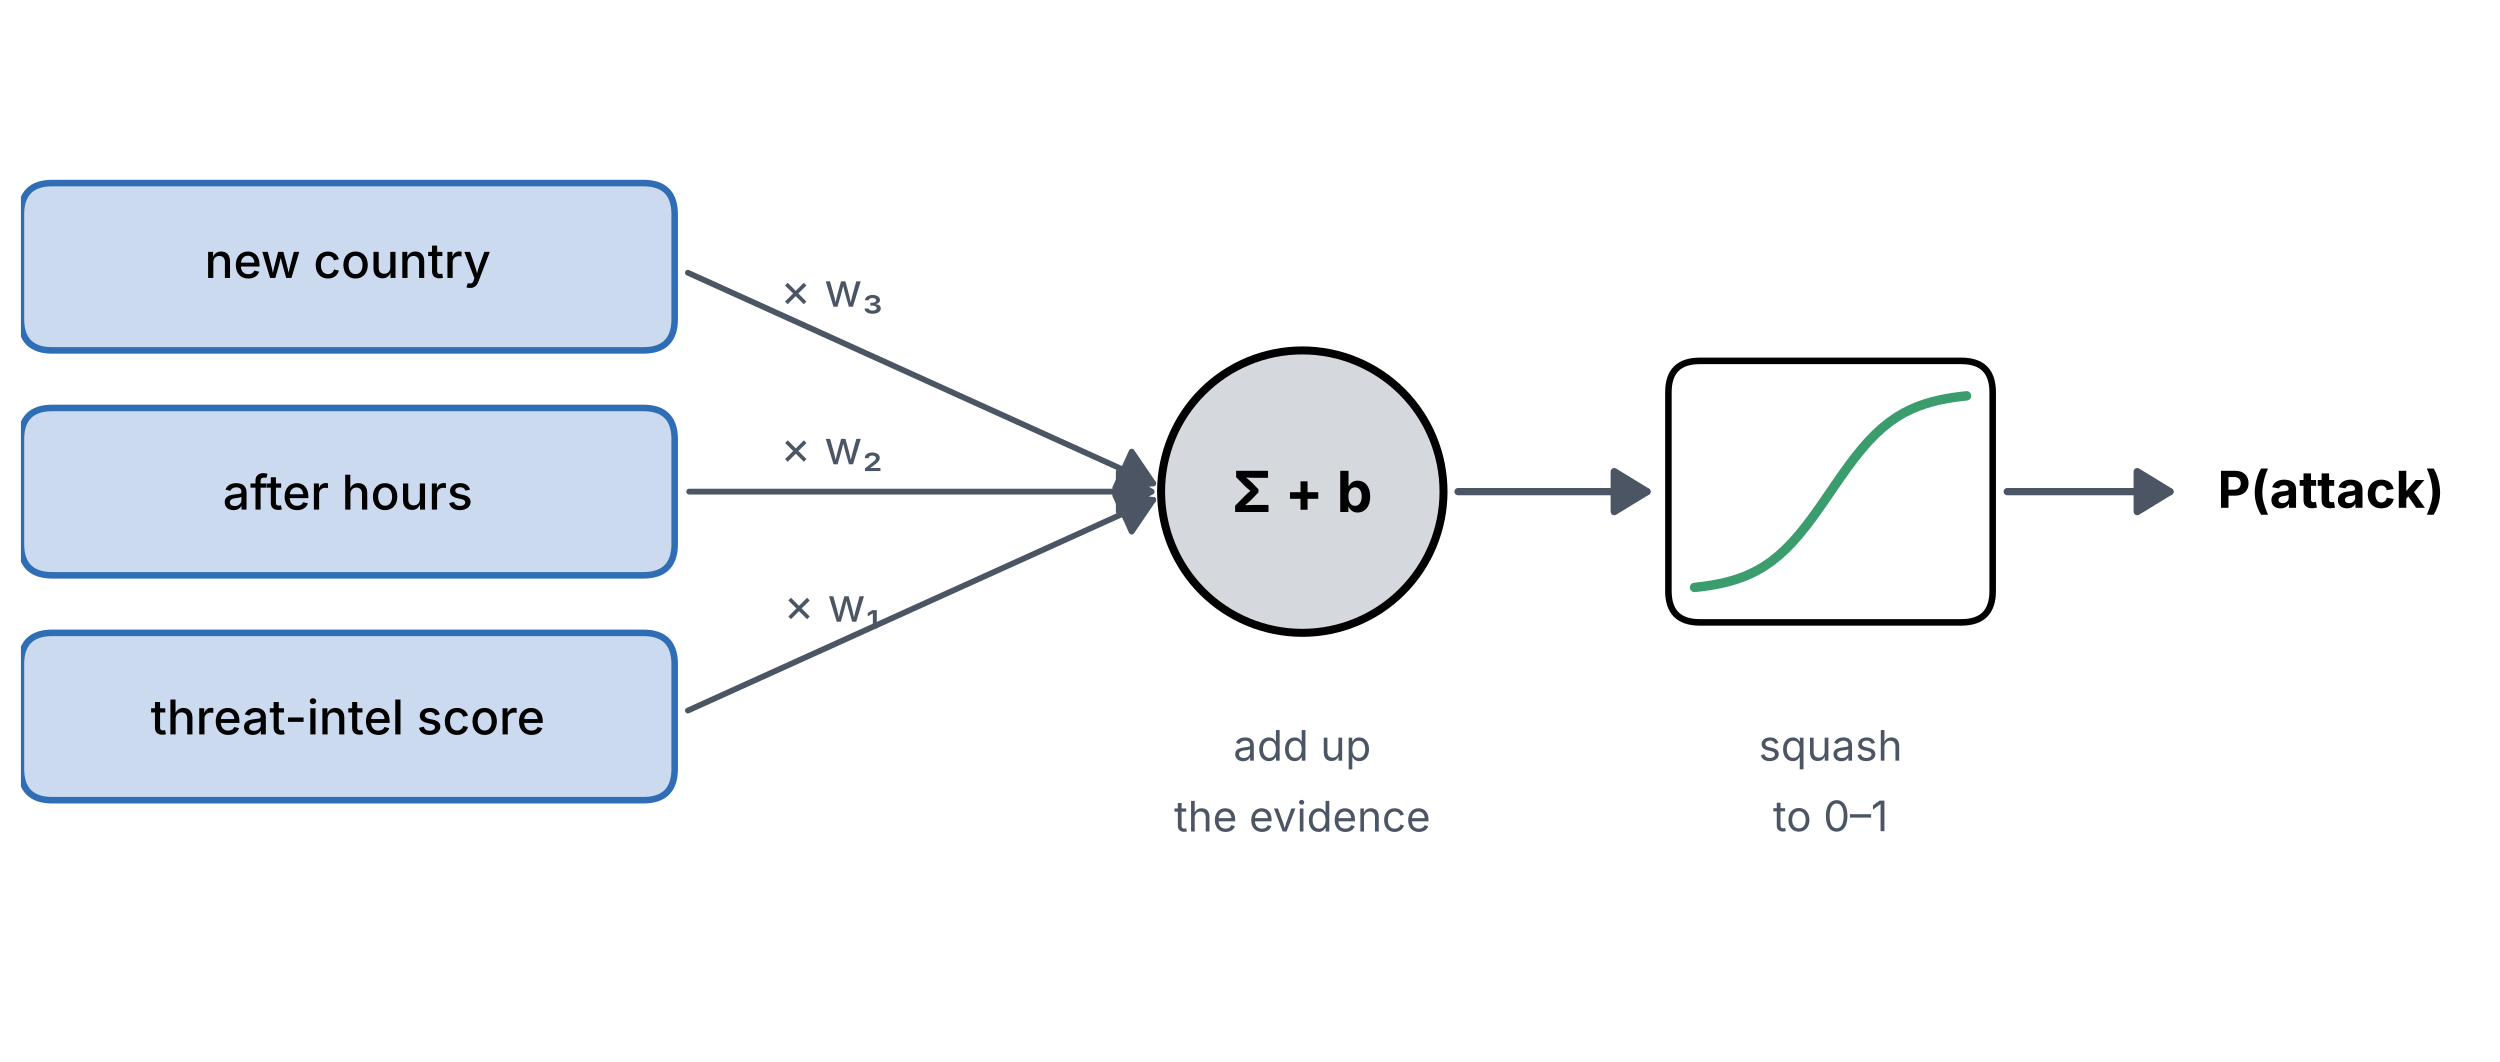
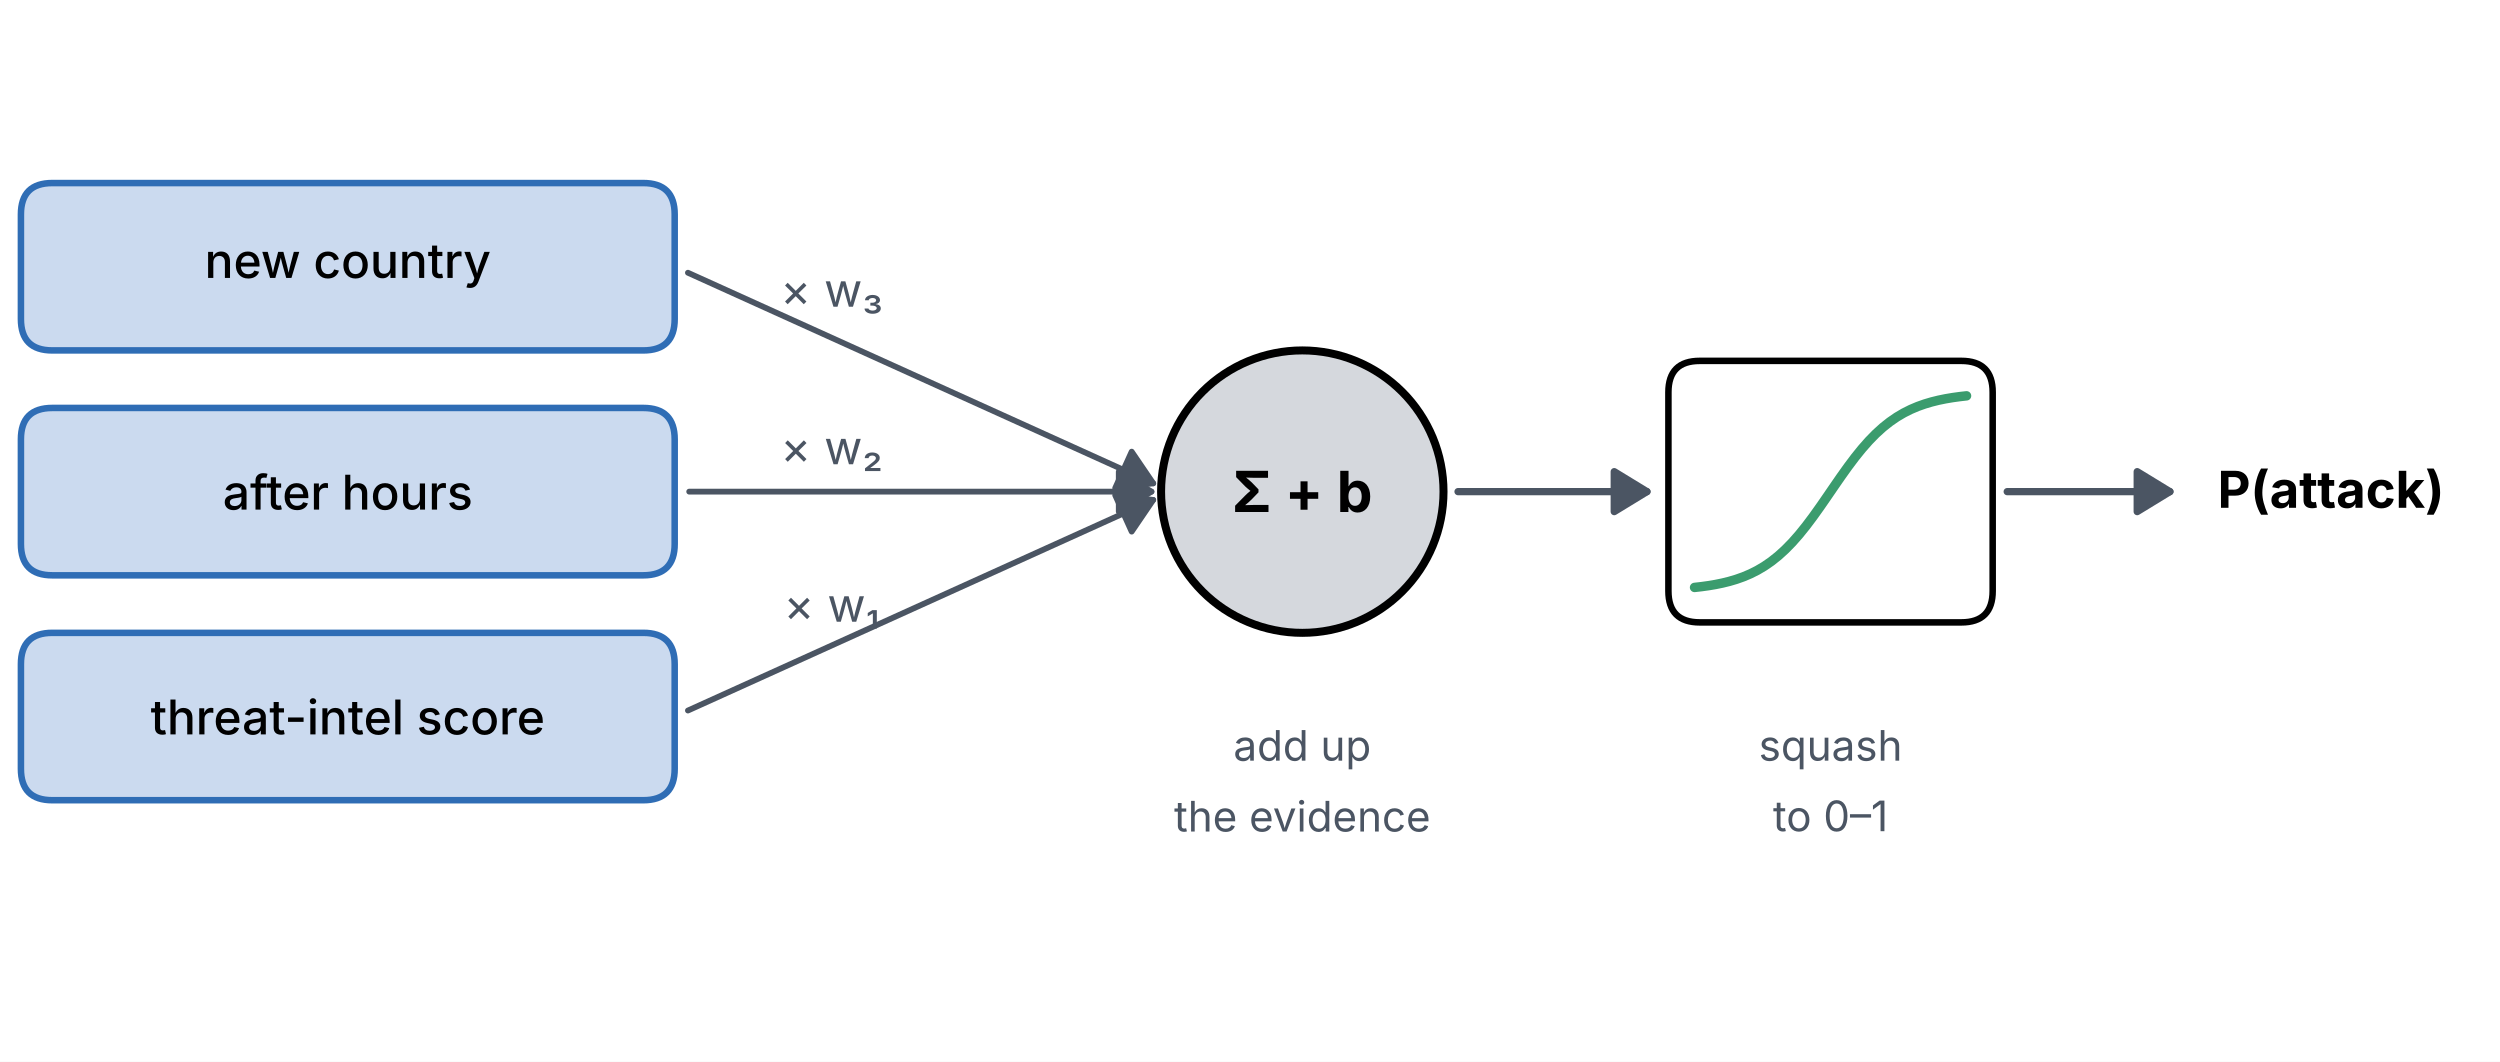
<svg xmlns="http://www.w3.org/2000/svg" width="344.16pt" height="146.16pt" viewBox="0 0 344.16 146.16" version="1.1">
  <defs>
    <style type="text/css">*{stroke-linejoin: round; stroke-linecap: butt}</style>
  </defs>
  <g id="figure_1">
    <g id="patch_1">
      <path d="M 0 146.16  L 344.16 146.16  L 344.16 0  L 0 0  z " style="fill: #ffffff" />
    </g>
    <g id="axes_1">
      <g id="patch_2">
-         <path d="M 94.704 97.814  Q 127.08 83.16 158.757 68.822  " clip-path="url(#pe4acd577bc)" style="fill: none; stroke: #4b5563; stroke-width: 0.8; stroke-linecap: round" />
-         <path d="M 153.523 68.172  L 158.757 68.822  L 155.791 73.183  z " clip-path="url(#pe4acd577bc)" style="fill: #4b5563; stroke: #4b5563; stroke-width: 0.8; stroke-linecap: round" />
+         <path d="M 94.704 97.814  Q 127.08 83.16 158.757 68.822  " style="fill: none; stroke: #4b5563; stroke-width: 0.8; stroke-linecap: round" />
+         <path d="M 153.523 68.172  L 158.757 68.822  L 155.791 73.183  z " style="fill: #4b5563; stroke: #4b5563; stroke-width: 0.8; stroke-linecap: round" />
      </g>
      <g id="patch_3">
-         <path d="M 94.88 67.68  Q 127.081 67.68 158.515 67.68  " clip-path="url(#pe4acd577bc)" style="fill: none; stroke: #4b5563; stroke-width: 0.8; stroke-linecap: round" />
-         <path d="M 154.015 64.93  L 158.515 67.68  L 154.015 70.43  z " clip-path="url(#pe4acd577bc)" style="fill: #4b5563; stroke: #4b5563; stroke-width: 0.8; stroke-linecap: round" />
+         <path d="M 94.88 67.68  Q 127.081 67.68 158.515 67.68  " style="fill: none; stroke: #4b5563; stroke-width: 0.8; stroke-linecap: round" />
+         <path d="M 154.015 64.93  L 158.515 67.68  L 154.015 70.43  z " style="fill: #4b5563; stroke: #4b5563; stroke-width: 0.8; stroke-linecap: round" />
      </g>
      <g id="patch_4">
-         <path d="M 94.704 37.546  Q 127.08 52.2 158.757 66.538  " clip-path="url(#pe4acd577bc)" style="fill: none; stroke: #4b5563; stroke-width: 0.8; stroke-linecap: round" />
-         <path d="M 155.791 62.177  L 158.757 66.538  L 153.523 67.188  z " clip-path="url(#pe4acd577bc)" style="fill: #4b5563; stroke: #4b5563; stroke-width: 0.8; stroke-linecap: round" />
+         <path d="M 94.704 37.546  Q 127.08 52.2 158.757 66.538  " style="fill: none; stroke: #4b5563; stroke-width: 0.8; stroke-linecap: round" />
+         <path d="M 155.791 62.177  L 158.757 66.538  L 153.523 67.188  z " style="fill: #4b5563; stroke: #4b5563; stroke-width: 0.8; stroke-linecap: round" />
      </g>
      <g id="patch_5">
-         <path d="M 179.28 87.12  C 184.436 87.12 189.381 85.072 193.026 81.426  C 196.672 77.781 198.72 72.836 198.72 67.68  C 198.72 62.524 196.672 57.579 193.026 53.934  C 189.381 50.288 184.436 48.24 179.28 48.24  C 174.124 48.24 169.179 50.288 165.534 53.934  C 161.888 57.579 159.84 62.524 159.84 67.68  C 159.84 72.836 161.888 77.781 165.534 81.426  C 169.179 85.072 174.124 87.12 179.28 87.12  z " clip-path="url(#pe4acd577bc)" style="fill: #d5d8dd; stroke: #000000; stroke-width: 1.1; stroke-linejoin: miter" />
+         <path d="M 179.28 87.12  C 184.436 87.12 189.381 85.072 193.026 81.426  C 196.672 77.781 198.72 72.836 198.72 67.68  C 198.72 62.524 196.672 57.579 193.026 53.934  C 189.381 50.288 184.436 48.24 179.28 48.24  C 174.124 48.24 169.179 50.288 165.534 53.934  C 161.888 57.579 159.84 62.524 159.84 67.68  C 159.84 72.836 161.888 77.781 165.534 81.426  C 169.179 85.072 174.124 87.12 179.28 87.12  z " style="fill: #d5d8dd; stroke: #000000; stroke-width: 1.1; stroke-linejoin: miter" />
      </g>
      <g id="patch_6">
-         <path d="M 200.719 67.68  Q 214.201 67.68 226.724 67.68  " clip-path="url(#pe4acd577bc)" style="fill: none; stroke: #4b5563; stroke-linecap: round" />
-         <path d="M 222.224 64.93  L 226.724 67.68  L 222.224 70.43  z " clip-path="url(#pe4acd577bc)" style="fill: #4b5563; stroke: #4b5563; stroke-linecap: round" />
+         <path d="M 200.719 67.68  Q 214.201 67.68 226.724 67.68  " style="fill: none; stroke: #4b5563; stroke-linecap: round" />
+         <path d="M 222.224 64.93  L 226.724 67.68  L 222.224 70.43  z " style="fill: #4b5563; stroke: #4b5563; stroke-linecap: round" />
      </g>
      <g id="patch_7">
-         <path d="M 276.321 67.68  Q 287.999 67.68 298.718 67.68  " clip-path="url(#pe4acd577bc)" style="fill: none; stroke: #4b5563; stroke-linecap: round" />
-         <path d="M 294.218 64.93  L 298.718 67.68  L 294.218 70.43  z " clip-path="url(#pe4acd577bc)" style="fill: #4b5563; stroke: #4b5563; stroke-linecap: round" />
+         <path d="M 276.321 67.68  Q 287.999 67.68 298.718 67.68  " style="fill: none; stroke: #4b5563; stroke-linecap: round" />
+         <path d="M 294.218 64.93  L 298.718 67.68  L 294.218 70.43  z " style="fill: #4b5563; stroke: #4b5563; stroke-linecap: round" />
      </g>
      <g id="patch_8">
-         <path d="M 7.2 110.16  L 88.56 110.16  Q 92.88 110.16 92.88 105.84  L 92.88 91.44  Q 92.88 87.12 88.56 87.12  L 7.2 87.12  Q 2.88 87.12 2.88 91.44  L 2.88 105.84  Q 2.88 110.16 7.2 110.16  z " clip-path="url(#pe4acd577bc)" style="fill: #cbdaef; stroke: #2f6db5; stroke-width: 0.9; stroke-linejoin: miter" />
+         <path d="M 7.2 110.16  L 88.56 110.16  Q 92.88 110.16 92.88 105.84  L 92.88 91.44  Q 92.88 87.12 88.56 87.12  L 7.2 87.12  Q 2.88 87.12 2.88 91.44  L 2.88 105.84  Q 2.88 110.16 7.2 110.16  z " style="fill: #cbdaef; stroke: #2f6db5; stroke-width: 0.9; stroke-linejoin: miter" />
      </g>
      <g id="patch_9">
-         <path d="M 7.2 79.2  L 88.56 79.2  Q 92.88 79.2 92.88 74.88  L 92.88 60.48  Q 92.88 56.16 88.56 56.16  L 7.2 56.16  Q 2.88 56.16 2.88 60.48  L 2.88 74.88  Q 2.88 79.2 7.2 79.2  z " clip-path="url(#pe4acd577bc)" style="fill: #cbdaef; stroke: #2f6db5; stroke-width: 0.9; stroke-linejoin: miter" />
+         <path d="M 7.2 79.2  L 88.56 79.2  Q 92.88 79.2 92.88 74.88  L 92.88 60.48  Q 92.88 56.16 88.56 56.16  L 7.2 56.16  Q 2.88 56.16 2.88 60.48  L 2.88 74.88  Q 2.88 79.2 7.2 79.2  z " style="fill: #cbdaef; stroke: #2f6db5; stroke-width: 0.9; stroke-linejoin: miter" />
      </g>
      <g id="patch_10">
-         <path d="M 7.2 48.24  L 88.56 48.24  Q 92.88 48.24 92.88 43.92  L 92.88 29.52  Q 92.88 25.2 88.56 25.2  L 7.2 25.2  Q 2.88 25.2 2.88 29.52  L 2.88 43.92  Q 2.88 48.24 7.2 48.24  z " clip-path="url(#pe4acd577bc)" style="fill: #cbdaef; stroke: #2f6db5; stroke-width: 0.9; stroke-linejoin: miter" />
+         <path d="M 7.2 48.24  L 88.56 48.24  Q 92.88 48.24 92.88 43.92  L 92.88 29.52  Q 92.88 25.2 88.56 25.2  L 7.2 25.2  Q 2.88 25.2 2.88 29.52  L 2.88 43.92  Q 2.88 48.24 7.2 48.24  z " style="fill: #cbdaef; stroke: #2f6db5; stroke-width: 0.9; stroke-linejoin: miter" />
      </g>
      <g id="patch_11">
-         <path d="M 234 85.68  L 270 85.68  Q 274.32 85.68 274.32 81.36  L 274.32 54  Q 274.32 49.68 270 49.68  L 234 49.68  Q 229.68 49.68 229.68 54  L 229.68 81.36  Q 229.68 85.68 234 85.68  z " clip-path="url(#pe4acd577bc)" style="fill: #ffffff; stroke: #000000; stroke-width: 0.9; stroke-linejoin: miter" />
+         <path d="M 234 85.68  L 270 85.68  Q 274.32 85.68 274.32 81.36  L 274.32 54  Q 274.32 49.68 270 49.68  L 234 49.68  Q 229.68 49.68 229.68 54  L 229.68 81.36  Q 229.68 85.68 234 85.68  z " style="fill: #ffffff; stroke: #000000; stroke-width: 0.9; stroke-linejoin: miter" />
      </g>
      <g id="line2d_1">
-         <path d="M 233.28 80.868  L 234.24 80.758  L 235.2 80.625  L 236.16 80.463  L 237.12 80.267  L 238.08 80.03  L 239.04 79.745  L 240 79.404  L 240.96 78.997  L 241.92 78.515  L 242.88 77.948  L 243.84 77.287  L 244.8 76.524  L 245.76 75.652  L 246.72 74.671  L 247.68 73.581  L 248.64 72.39  L 249.6 71.113  L 250.56 69.768  L 251.52 68.381  L 252.48 66.979  L 253.44 65.592  L 254.4 64.247  L 255.36 62.97  L 256.32 61.779  L 257.28 60.689  L 258.24 59.708  L 259.2 58.836  L 260.16 58.073  L 261.12 57.412  L 262.08 56.845  L 263.04 56.363  L 264 55.956  L 264.96 55.615  L 265.92 55.33  L 266.88 55.093  L 267.84 54.897  L 268.8 54.735  L 269.76 54.602  L 270.72 54.492  " clip-path="url(#pe4acd577bc)" style="fill: none; stroke: #3b9c6e; stroke-width: 1.3; stroke-linecap: round" />
+         <path d="M 233.28 80.868  L 234.24 80.758  L 235.2 80.625  L 236.16 80.463  L 237.12 80.267  L 238.08 80.03  L 239.04 79.745  L 240 79.404  L 240.96 78.997  L 241.92 78.515  L 242.88 77.948  L 243.84 77.287  L 244.8 76.524  L 245.76 75.652  L 246.72 74.671  L 247.68 73.581  L 248.64 72.39  L 249.6 71.113  L 250.56 69.768  L 251.52 68.381  L 252.48 66.979  L 253.44 65.592  L 254.4 64.247  L 255.36 62.97  L 256.32 61.779  L 257.28 60.689  L 258.24 59.708  L 259.2 58.836  L 260.16 58.073  L 261.12 57.412  L 262.08 56.845  L 263.04 56.363  L 264 55.956  L 264.96 55.615  L 265.92 55.33  L 266.88 55.093  L 267.84 54.897  L 268.8 54.735  L 269.76 54.602  L 270.72 54.492  " style="fill: none; stroke: #3b9c6e; stroke-width: 1.3; stroke-linecap: round" />
      </g>
      <g id="text_1">
        <text style="font-weight: 500; font-size: 6.6px; font-family: 'Inter'; text-anchor: middle" x="47.88" y="101.097" transform="rotate(-0 47.88 101.0975)">threat-intel score</text>
      </g>
      <g id="text_2">
        <text style="font-weight: 500; font-size: 6.6px; font-family: 'Inter'; text-anchor: middle" x="47.88" y="70.153" transform="rotate(-0 47.88 70.15345)">after hours</text>
      </g>
      <g id="text_3">
        <text style="font-weight: 500; font-size: 6.6px; font-family: 'Inter'; text-anchor: middle" x="47.88" y="38.264" transform="rotate(-0 47.88 38.26378)">new country</text>
      </g>
      <g id="text_4">
        <text style="font-size: 6.4px; font-family: 'Inter'; text-anchor: middle; fill: #4b5563" x="114.48" y="85.587" transform="rotate(-0 114.48 85.587)">× w₁</text>
      </g>
      <g id="text_5">
        <text style="font-size: 6.4px; font-family: 'Inter'; text-anchor: middle; fill: #4b5563" x="114.48" y="63.915" transform="rotate(-0 114.48 63.915)">× w₂</text>
      </g>
      <g id="text_6">
        <text style="font-size: 6.4px; font-family: 'Inter'; text-anchor: middle; fill: #4b5563" x="114.48" y="42.227" transform="rotate(-0 114.48 42.2275)">× w₃</text>
      </g>
      <g id="text_7">
        <text style="font-weight: 700; font-size: 7.8px; font-family: 'Inter'; text-anchor: middle" x="179.28" y="70.481" transform="rotate(-0 179.28 70.4813)">Σ + b</text>
      </g>
      <g id="text_8">
        <text style="font-size: 5.8px; font-family: 'Inter'; fill: #4b5563" transform="translate(169.7938 104.7195)">add up</text>
        <text style="font-size: 5.8px; font-family: 'Inter'; fill: #4b5563" transform="translate(161.6172 114.4698)">the evidence</text>
      </g>
      <g id="text_9">
        <text style="font-size: 5.8px; font-family: 'Inter'; fill: #4b5563" transform="translate(242.1051 104.7195)">squash</text>
        <text style="font-size: 5.8px; font-family: 'Inter'; fill: #4b5563" transform="translate(244.0653 114.429)">to 0–1</text>
      </g>
      <g id="text_10">
        <text style="font-weight: 700; font-size: 7px; font-family: 'Inter'; text-anchor: start" x="305.28" y="69.905" transform="rotate(-0 305.28 69.90523)">P(attack)</text>
      </g>
    </g>
  </g>
-   <defs>
-     <clipPath id="pe4acd577bc">
-       <rect x="2.88" y="2.88" width="338.4" height="140.4" />
-     </clipPath>
-   </defs>
</svg>
